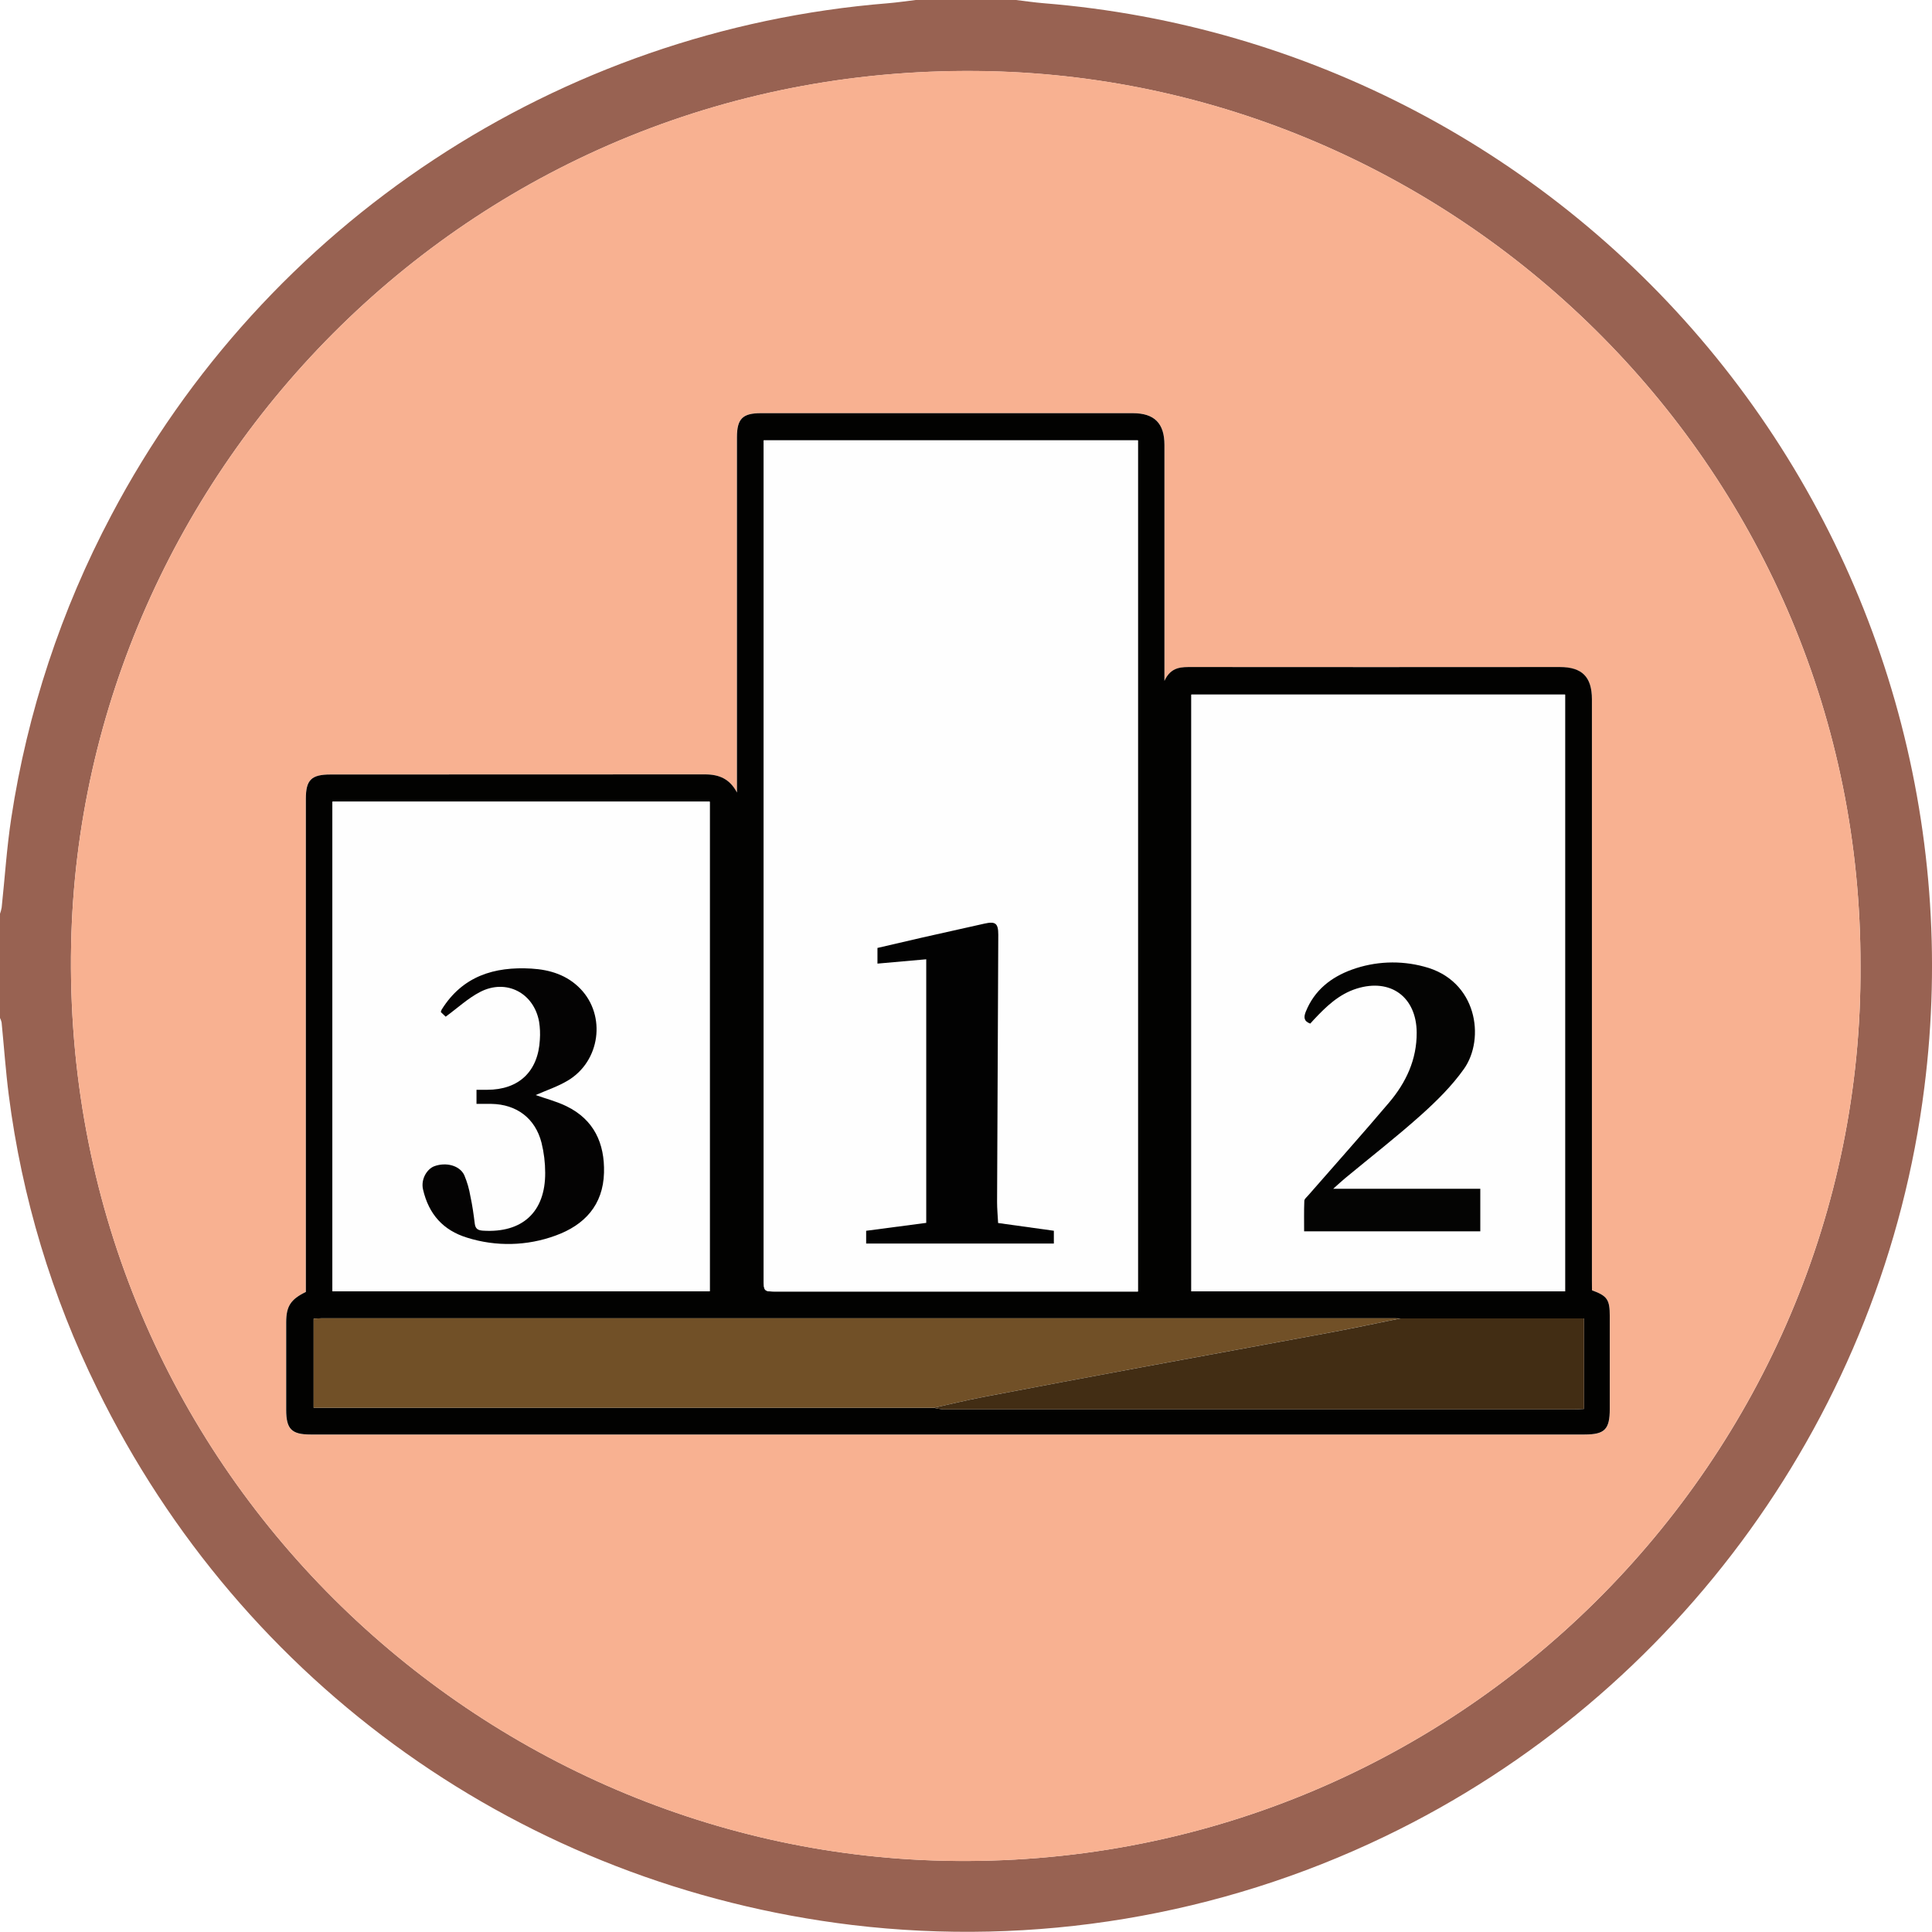
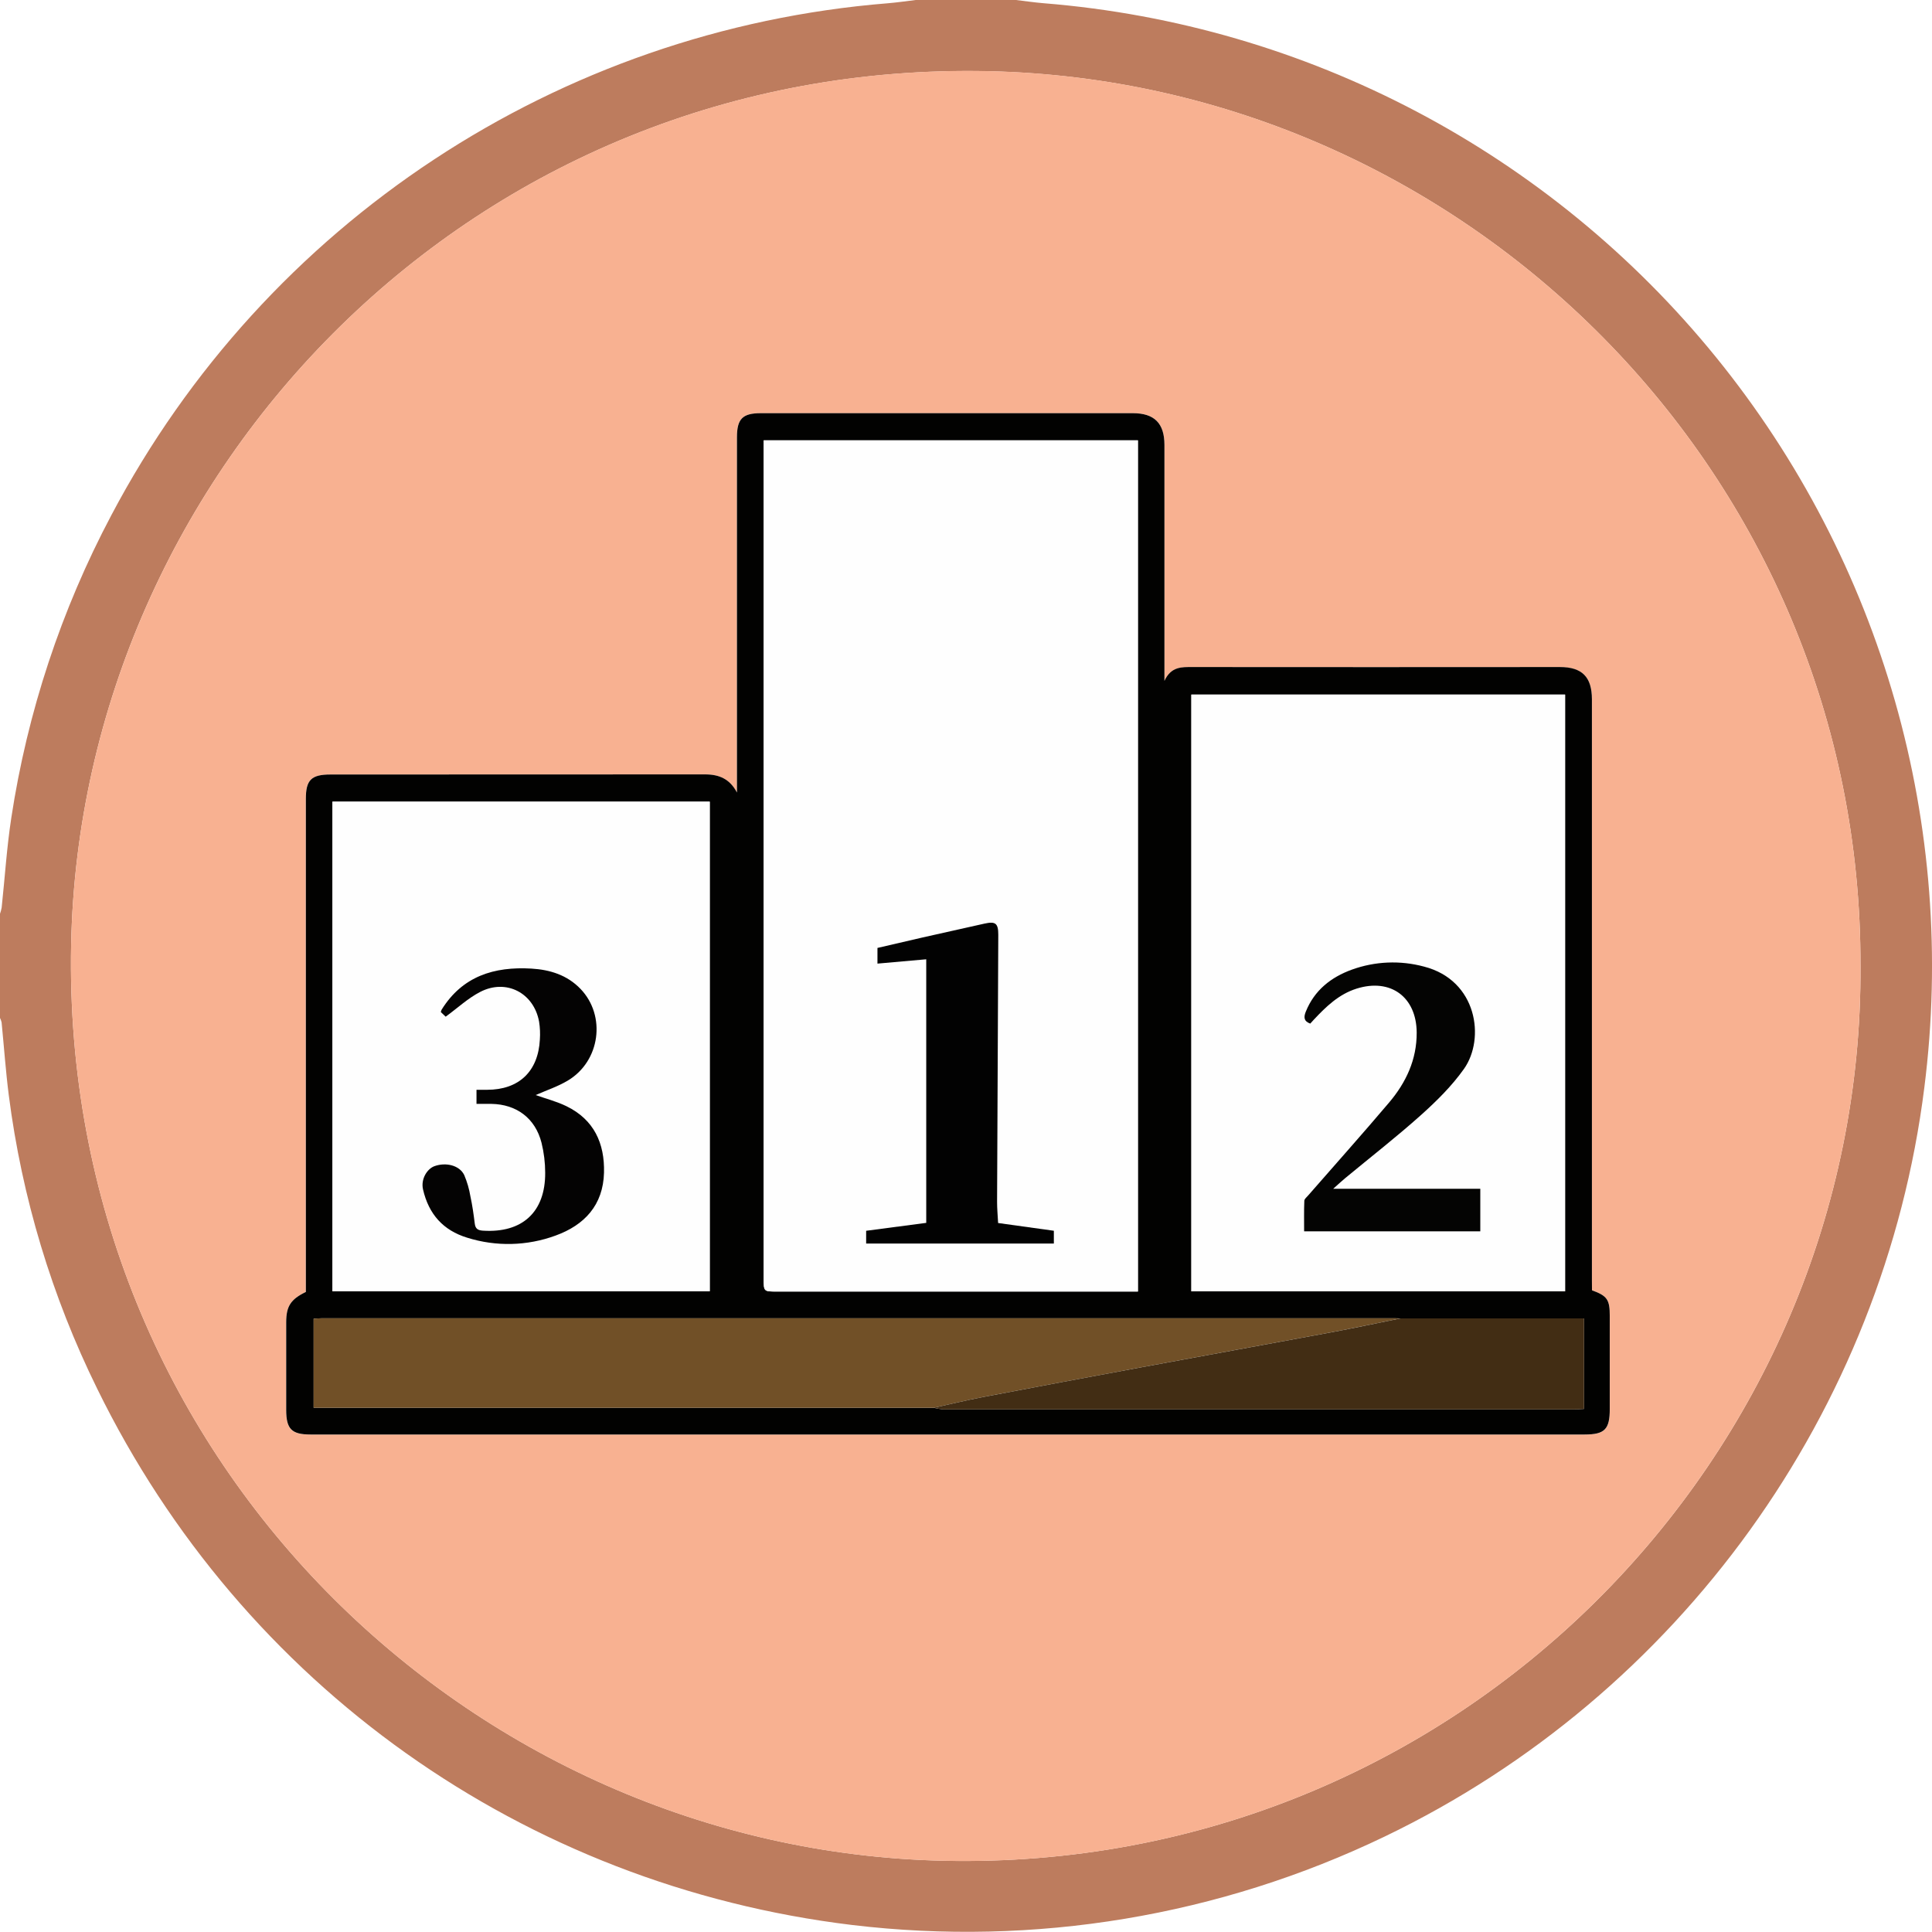
<svg xmlns="http://www.w3.org/2000/svg" id="圖層_7" data-name="圖層 7" viewBox="0 0 977.76 977.72">
  <defs>
-     <style>.cls-1{fill:#986252;}.cls-2{fill:#f8b191;}.cls-3{fill:#020201;}.cls-4{fill:#fefefe;}.cls-5{fill:#715027;}.cls-6{fill:#422d14;}.cls-7{fill:#020202;}.cls-8{fill:#040403;}.cls-9{fill:#040303;}</style>
+     <style>.cls-1{fill:#bd7c5e;}.cls-2{fill:#f8b191;}.cls-3{fill:#020201;}.cls-4{fill:#fefefe;}.cls-5{fill:#715027;}.cls-6{fill:#422d14;}.cls-7{fill:#020202;}.cls-8{fill:#040403;}.cls-9{fill:#040303;}</style>
  </defs>
  <path class="cls-1" d="M958.18,41c4.7.55,9.39,1.26,14.11,1.64A488.81,488.81,0,0,1,1417.88,591.4c-20.58,163.84-124,307.35-273,379a488,488,0,0,1-269.66,44.81c-166-20.11-308.45-121.18-382-271.34a472,472,0,0,1-44.77-148.55c-1.57-12.25-2.42-24.59-3.64-36.88a10.37,10.37,0,0,0-.85-2.37V503.58a21.39,21.39,0,0,0,.88-3.27c1.62-15.12,2.57-30.34,4.87-45.36a482.09,482.09,0,0,1,50.62-153.18,488.74,488.74,0,0,1,393-259.12c4.71-.39,9.4-1.09,14.1-1.65Zm427.39,488.79c.51-249.79-201-447.32-441-452.74C684,71.16,484.79,279.45,480,519c-5.2,259.85,202.34,458.43,441.57,463.7C1181.39,988.45,1387,778.15,1385.57,529.79Z" transform="translate(-444 -41)" />
  <path class="cls-2" d="M1385.57,529.79c1.41,248.36-204.18,458.66-464,452.93C682.33,977.45,474.79,778.87,480,519c4.8-239.57,204-447.86,464.56-442C1184.58,82.47,1386.08,280,1385.57,529.79ZM1249.68,694v-4.9q0-147.07,0-294.16c0-11.26-5-16.3-16.21-16.3q-93,0-186,0c-5.4,0-10.76-.34-14.13,7V266.17c0-11-5.1-16.06-16-16.06H829c-9.25,0-12.08,2.87-12.08,12.2V442.09c-3.56-6.81-8.89-9.19-16.1-9.18q-94.82.15-189.62.06c-9.68,0-12.45,2.73-12.45,12.29V694.87c-7.69,3.73-9.94,7.26-9.95,15.35q0,22.17,0,44.35c0,9.67,2.73,12.44,12.28,12.44H1246c10.15,0,12.71-2.59,12.71-12.92V707C1258.73,698.74,1257.44,696.87,1249.68,694Z" transform="translate(-444 -41)" />
  <path class="cls-3" d="M1249.68,694c7.76,2.85,9,4.72,9,13v47.06c0,10.33-2.56,12.92-12.71,12.92H601.12c-9.55,0-12.28-2.77-12.28-12.44q0-22.17,0-44.35c0-8.09,2.26-11.62,9.95-15.35V445.26c0-9.56,2.77-12.29,12.45-12.29q94.8,0,189.62-.06c7.21,0,12.54,2.37,16.1,9.18V262.31c0-9.33,2.83-12.2,12.08-12.2h188.27c10.91,0,16,5.11,16,16.06V385.58c3.37-7.3,8.73-7,14.13-7q93,.08,186,0c11.2,0,16.21,5,16.21,16.3q0,147.09,0,294.16ZM916.54,753.46a28,28,0,0,0,4.73.79q159.74,0,319.47,0c1.6,0,3.21-.14,4.94-.22V708.23h-92.94c-1.21,0-2.42-.07-3.62-.07H607c-1.44,0-2.88.15-4.26.22v45.09Zm103.34-58.82V263.85H830.49V688c0,6.61,0,6.61,6.68,6.61h182.71Zm216.19-.11v-302H1046.93v302Zm-432.88-.06V446.7H612.25V694.47Z" transform="translate(-444 -41)" />
  <path class="cls-4" d="M1019.88,694.64H837.17c-6.66,0-6.67,0-6.68-6.61V263.85h189.39ZM912.76,526.48V659.87l-30.41,4v6.45H977.3v-6.46l-28.21-3.92c-.2-3.78-.54-7.22-.52-10.66q.25-67.61.61-135.21c0-5.75-1.32-6.92-7-5.65-10.42,2.36-20.84,4.67-31.26,7-7.71,1.75-15.41,3.57-22.89,5.31v7.93Z" transform="translate(-444 -41)" />
  <path class="cls-4" d="M1236.07,694.53H1046.93v-302h189.14Zm-117.34-51.92c2.75-2.44,4.44-4,6.23-5.52,12.77-10.57,25.88-20.77,38.22-31.82,7.9-7.08,15.64-14.73,21.73-23.34,10.82-15.29,6.73-44.88-20.26-51.78a60.84,60.84,0,0,0-36.48,1.55c-10.58,3.85-18.92,10.41-23.3,21.23-1.12,2.77-1.1,4.88,2.24,6.08.62-.68,1.21-1.36,1.82-2,6.21-6.63,12.66-12.89,21.67-15.71,17.19-5.38,30.26,4.23,30.38,22.24.09,13.7-5.38,25.26-13.93,35.38-13.42,15.87-27.28,31.37-40.94,47-.77.89-2,1.84-2,2.8-.21,5.2-.1,10.4-.1,15.42h89.2V642.61Z" transform="translate(-444 -41)" />
  <path class="cls-4" d="M803.19,694.47H612.25V446.7H803.19Zm-118-94.82c2.74,0,5.13,0,7.51,0,12.79.21,22.24,7.29,25.39,19.69a63.36,63.36,0,0,1,1.85,15.16c.12,19.91-11.62,30.61-31.53,29.31-2.55-.17-3.78-1-4.11-3.58-.57-4.63-1.26-9.25-2.21-13.82a47.06,47.06,0,0,0-3.12-10.74c-2.36-4.91-9.24-6.61-15.09-4.49-3.64,1.32-7,6.48-5.76,11.78,2.9,12.58,10.24,20.68,22.25,24.38a69.37,69.37,0,0,0,44.84-1.05c14.66-5.31,24.06-15.44,24.5-31.8.4-14.86-5-26.88-19-33.66-5-2.45-10.54-3.86-15.58-5.65,5.23-2.32,11.09-4.24,16.25-7.32,16.39-9.79,19.5-32.82,6.44-46.4-6.73-7-15.43-9.73-24.87-10.28C694.12,530.09,678,535,667.49,552a5.93,5.93,0,0,0-.39,1.19l2.45,2.34c6.08-4.43,11.35-9.4,17.54-12.57,13.19-6.76,27.13.6,29.74,15.13a39.79,39.79,0,0,1,.39,9c-.83,16.17-10.62,25.42-26.72,25.44h-5.35Z" transform="translate(-444 -41)" />
  <path class="cls-5" d="M916.54,753.46H602.71V708.37c1.38-.07,2.82-.22,4.26-.22h542.15c1.2,0,2.41,0,3.62.07-11.85,2.39-23.67,4.93-35.54,7.14-31.66,5.9-63.34,11.62-95,17.49q-40.41,7.49-80.79,15.18C933.08,749.64,924.83,751.64,916.54,753.46Z" transform="translate(-444 -41)" />
  <path class="cls-6" d="M916.54,753.46c8.29-1.82,16.54-3.82,24.87-5.42q40.37-7.71,80.79-15.18c31.66-5.87,63.34-11.59,95-17.49,11.87-2.21,23.69-4.75,35.54-7.14h92.94v45.82c-1.73.08-3.34.22-4.94.22q-159.73,0-319.47,0A28,28,0,0,1,916.54,753.46Z" transform="translate(-444 -41)" />
  <path class="cls-7" d="M912.76,526.48l-24.69,2.19v-7.93c7.48-1.74,15.18-3.56,22.89-5.31,10.42-2.37,20.84-4.68,31.26-7,5.64-1.27,7-.1,7,5.65q-.36,67.61-.61,135.21c0,3.44.32,6.88.52,10.66l28.21,3.92v6.46H882.35v-6.45l30.41-4Z" transform="translate(-444 -41)" />
  <path class="cls-8" d="M1118.73,642.61h74.43v21.55H1104c0-5-.11-10.22.1-15.42,0-1,1.28-1.91,2-2.8,13.66-15.66,27.52-31.16,40.94-47,8.55-10.12,14-21.68,13.93-35.38-.12-18-13.19-27.62-30.38-22.24-9,2.82-15.46,9.08-21.67,15.71-.61.65-1.2,1.33-1.82,2-3.34-1.2-3.36-3.31-2.24-6.08,4.38-10.82,12.72-17.38,23.3-21.23a60.84,60.84,0,0,1,36.48-1.55c27,6.9,31.08,36.49,20.26,51.78-6.09,8.61-13.83,16.26-21.73,23.34-12.34,11.05-25.45,21.25-38.22,31.82C1123.17,638.58,1121.48,640.17,1118.73,642.61Z" transform="translate(-444 -41)" />
  <path class="cls-9" d="M685.15,599.65v-7.12h5.35c16.1,0,25.89-9.27,26.72-25.44a39.79,39.79,0,0,0-.39-9c-2.61-14.53-16.55-21.89-29.74-15.13-6.19,3.17-11.46,8.14-17.54,12.57l-2.45-2.34a5.93,5.93,0,0,1,.39-1.19c10.55-17,26.63-21.91,45.43-20.81,9.44.55,18.14,3.28,24.87,10.28,13.06,13.58,10,36.61-6.44,46.4-5.16,3.08-11,5-16.25,7.32,5,1.79,10.56,3.2,15.58,5.65,13.94,6.78,19.39,18.8,19,33.66-.44,16.36-9.84,26.49-24.5,31.8a69.37,69.37,0,0,1-44.84,1.05c-12-3.7-19.35-11.8-22.25-24.38-1.22-5.3,2.12-10.46,5.76-11.78,5.85-2.12,12.73-.42,15.09,4.49a47.06,47.06,0,0,1,3.12,10.74c1,4.57,1.64,9.19,2.21,13.82.33,2.62,1.56,3.41,4.11,3.58,19.91,1.3,31.65-9.4,31.53-29.31a63.36,63.36,0,0,0-1.85-15.16c-3.15-12.4-12.6-19.48-25.39-19.69C690.28,599.62,687.89,599.65,685.15,599.65Z" transform="translate(-444 -41)" />
</svg>
